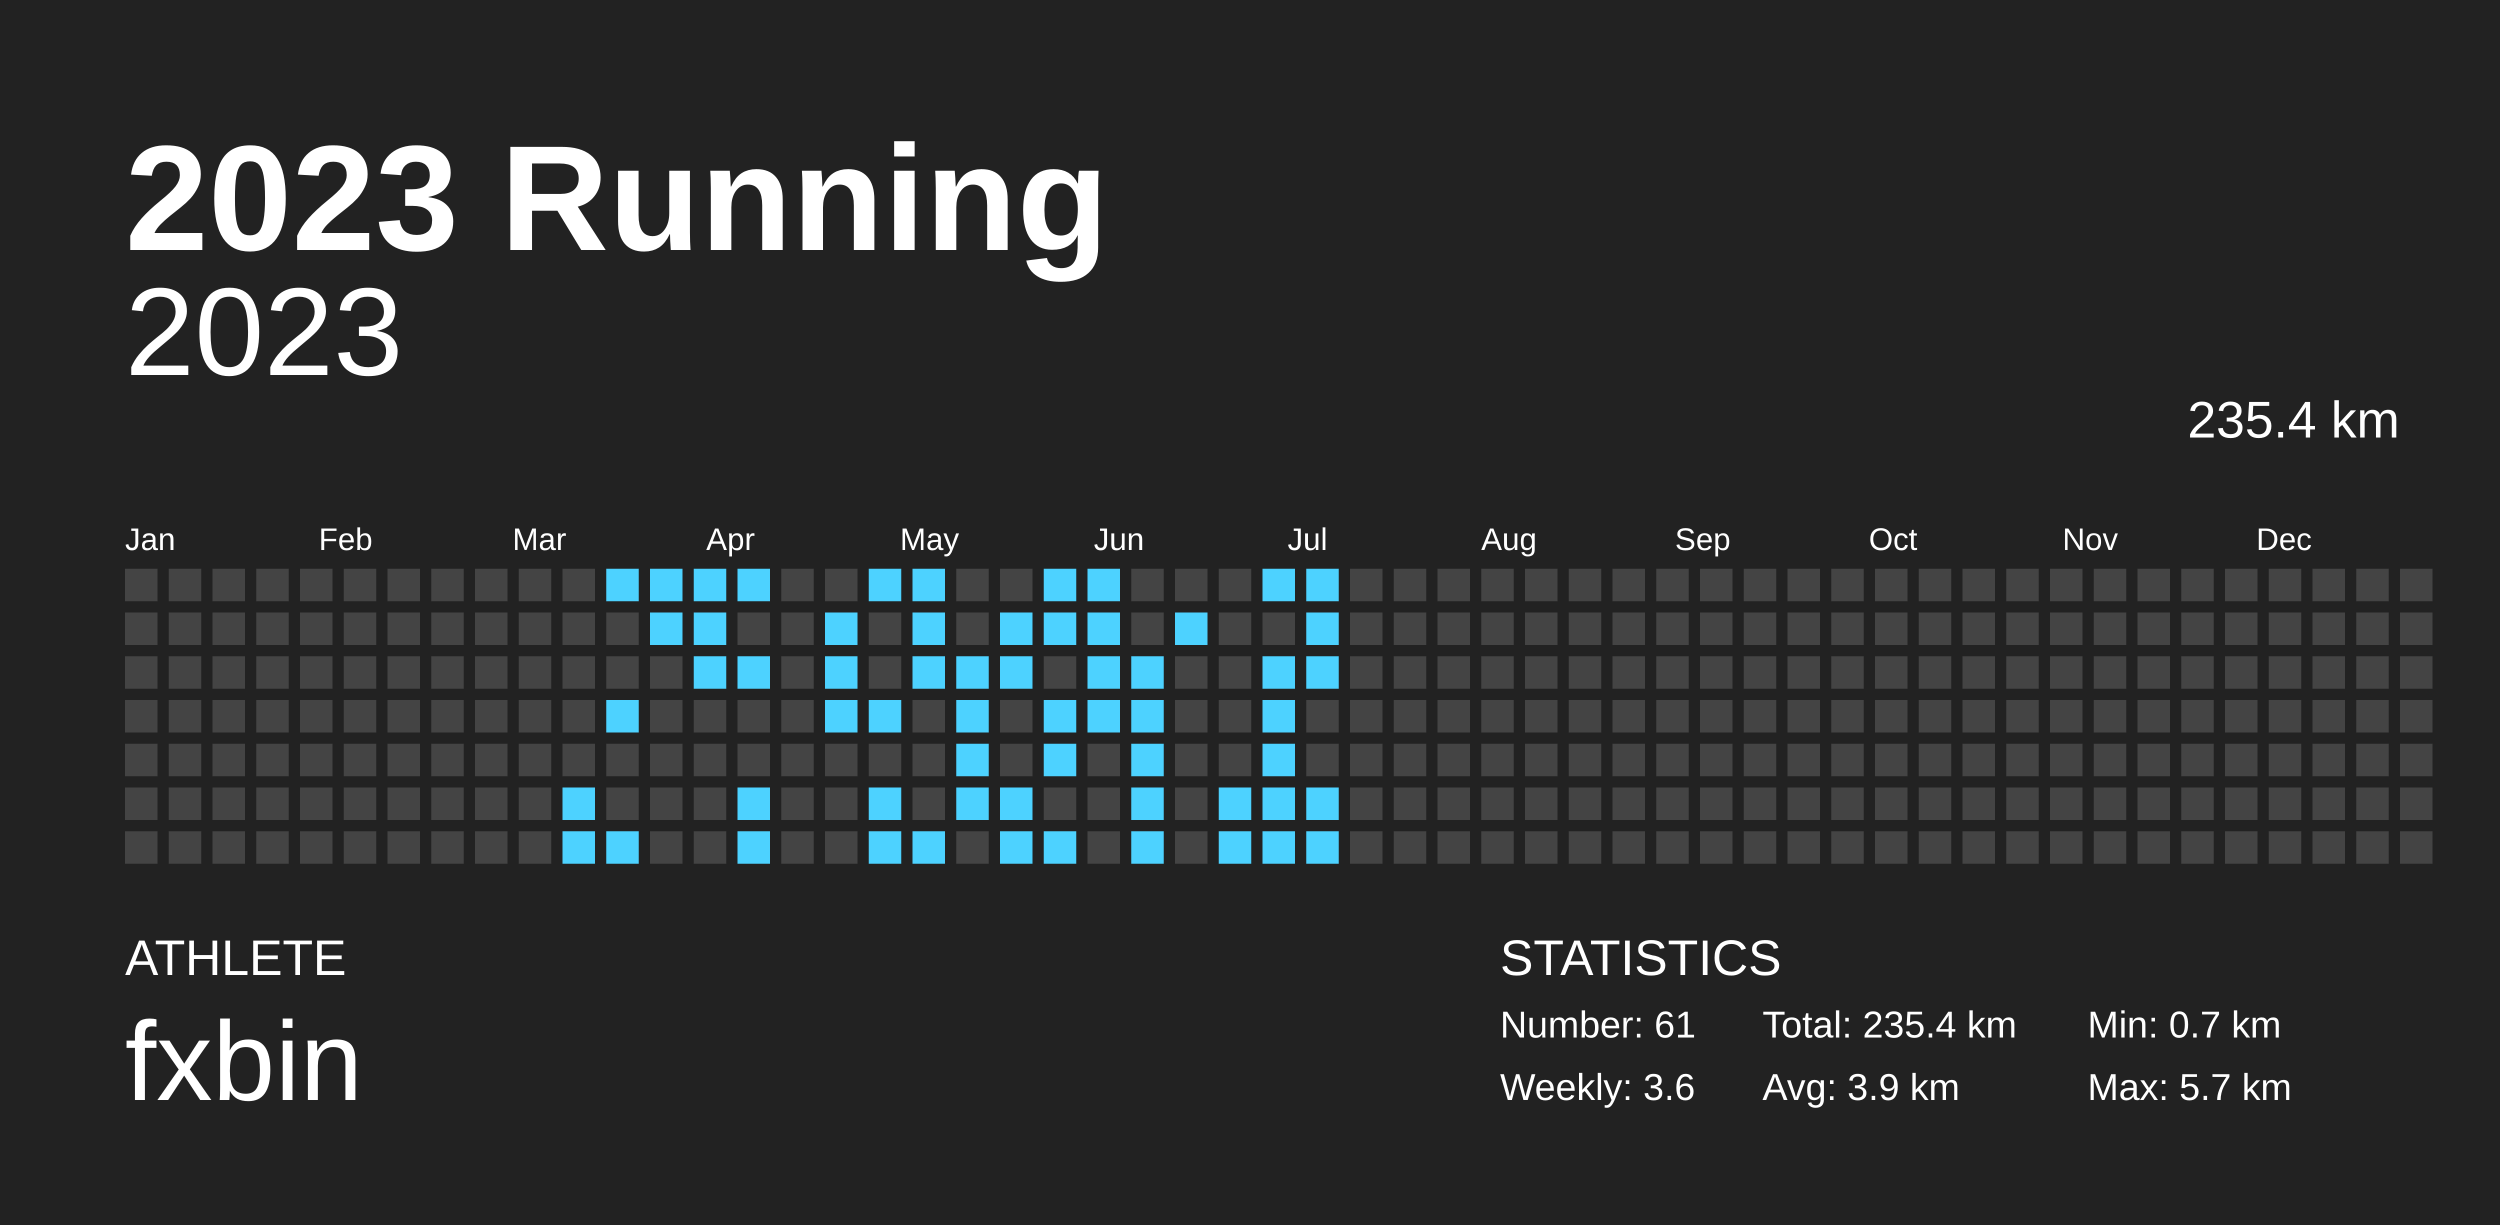
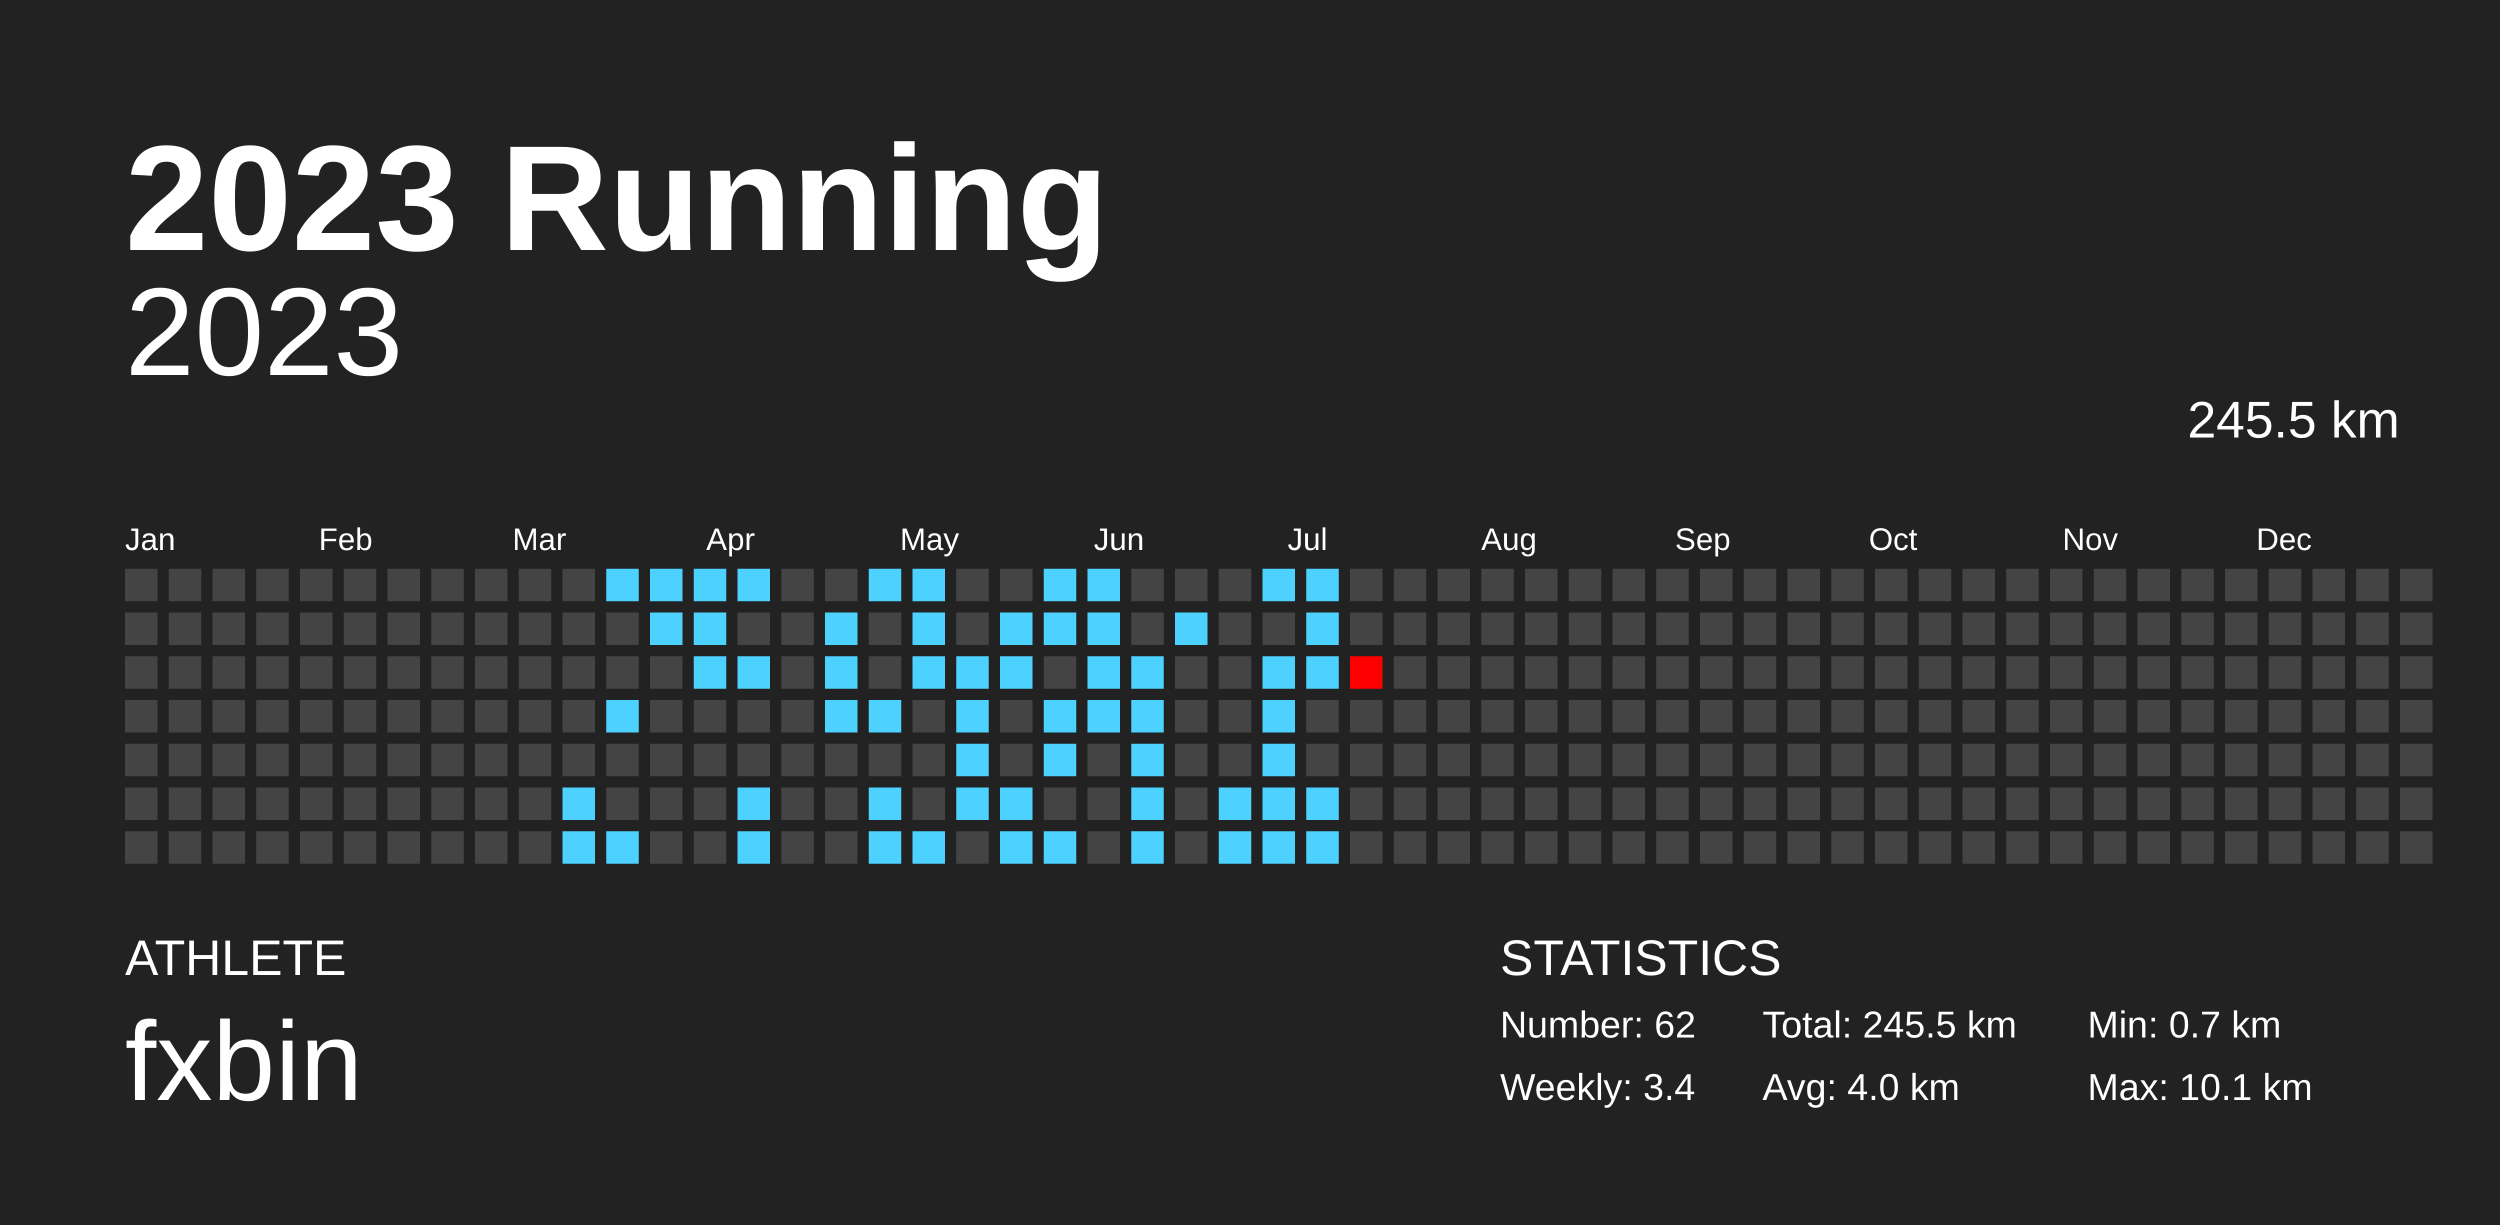
<svg xmlns="http://www.w3.org/2000/svg" baseProfile="full" height="98mm" version="1.1" viewBox="0,0,200,98" width="200mm">
  <defs />
  <rect fill="#222222" height="98" width="200" x="0" y="0" />
  <text fill="#FFFFFF" style="font-size:12px; font-family:Arial; font-weight:bold;" x="10" y="20">2023 Running</text>
  <text fill="#FFFFFF" style="font-size:4px; font-family:Arial" x="10" y="78">ATHLETE</text>
  <text fill="#FFFFFF" style="font-size:9px; font-family:Arial" x="10" y="88">fxbin</text>
  <text fill="#FFFFFF" style="font-size:4px; font-family:Arial" x="120" y="78">STATISTICS</text>
-   <text fill="#FFFFFF" style="font-size:3px; font-family:Arial" x="120" y="83">Number: 61</text>
-   <text fill="#FFFFFF" style="font-size:3px; font-family:Arial" x="120" y="88">Weekly: 3.6</text>
-   <text fill="#FFFFFF" style="font-size:3px; font-family:Arial" x="141" y="83">Total: 235.4 km</text>
-   <text fill="#FFFFFF" style="font-size:3px; font-family:Arial" x="141" y="88">Avg: 3.9 km</text>
+   <text fill="#FFFFFF" style="font-size:3px; font-family:Arial" x="120" y="83">Number: 62</text>
+   <text fill="#FFFFFF" style="font-size:3px; font-family:Arial" x="120" y="88">Weekly: 3.4</text>
+   <text fill="#FFFFFF" style="font-size:3px; font-family:Arial" x="141" y="83">Total: 245.5 km</text>
+   <text fill="#FFFFFF" style="font-size:3px; font-family:Arial" x="141" y="88">Avg: 4.0 km</text>
  <text fill="#FFFFFF" style="font-size:3px; font-family:Arial" x="167" y="83">Min: 0.7 km</text>
-   <text fill="#FFFFFF" style="font-size:3px; font-family:Arial" x="167" y="88">Max: 5.7 km</text>
+   <text fill="#FFFFFF" style="font-size:3px; font-family:Arial" x="167" y="88">Max: 10.1 km</text>
  <text alignment-baseline="hanging" fill="#FFFFFF" style="font-size:10.0px; font-family:Arial;" x="10" y="30">2023</text>
-   <text alignment-baseline="hanging" fill="#FFFFFF" style="font-size:4.125px; font-family:Arial;" x="175" y="35">235.4 km</text>
+   <text alignment-baseline="hanging" fill="#FFFFFF" style="font-size:4.125px; font-family:Arial;" x="175" y="35">245.5 km</text>
  <text fill="#FFFFFF" style="font-size:2.5px; font-family:Arial" x="10.0" y="44">Jan</text>
  <text fill="#FFFFFF" style="font-size:2.5px; font-family:Arial" x="25.5" y="44">Feb</text>
  <text fill="#FFFFFF" style="font-size:2.5px; font-family:Arial" x="41.0" y="44">Mar</text>
  <text fill="#FFFFFF" style="font-size:2.5px; font-family:Arial" x="56.5" y="44">Apr</text>
  <text fill="#FFFFFF" style="font-size:2.5px; font-family:Arial" x="72.0" y="44">May</text>
  <text fill="#FFFFFF" style="font-size:2.5px; font-family:Arial" x="87.5" y="44">Jun</text>
  <text fill="#FFFFFF" style="font-size:2.5px; font-family:Arial" x="103.0" y="44">Jul</text>
  <text fill="#FFFFFF" style="font-size:2.5px; font-family:Arial" x="118.5" y="44">Aug</text>
  <text fill="#FFFFFF" style="font-size:2.5px; font-family:Arial" x="134.0" y="44">Sep</text>
  <text fill="#FFFFFF" style="font-size:2.5px; font-family:Arial" x="149.5" y="44">Oct</text>
  <text fill="#FFFFFF" style="font-size:2.5px; font-family:Arial" x="165.0" y="44">Nov</text>
  <text fill="#FFFFFF" style="font-size:2.5px; font-family:Arial" x="180.5" y="44">Dec</text>
  <rect fill="#444444" height="2.6" width="2.6" x="10.0" y="45.5" />
  <rect fill="#444444" height="2.6" width="2.6" x="10.0" y="49.0" />
  <rect fill="#444444" height="2.6" width="2.6" x="10.0" y="52.5" />
  <rect fill="#444444" height="2.6" width="2.6" x="10.0" y="56.0" />
  <rect fill="#444444" height="2.6" width="2.6" x="10.0" y="59.5" />
  <rect fill="#444444" height="2.6" width="2.6" x="10.0" y="63.0" />
  <rect fill="#444444" height="2.6" width="2.6" x="10.0" y="66.5" />
  <rect fill="#444444" height="2.6" width="2.6" x="13.5" y="45.5" />
  <rect fill="#444444" height="2.6" width="2.6" x="13.5" y="49.0" />
  <rect fill="#444444" height="2.6" width="2.6" x="13.5" y="52.5" />
  <rect fill="#444444" height="2.6" width="2.6" x="13.5" y="56.0" />
  <rect fill="#444444" height="2.6" width="2.6" x="13.5" y="59.5" />
  <rect fill="#444444" height="2.6" width="2.6" x="13.5" y="63.0" />
  <rect fill="#444444" height="2.6" width="2.6" x="13.5" y="66.5" />
  <rect fill="#444444" height="2.6" width="2.6" x="17.0" y="45.5" />
  <rect fill="#444444" height="2.6" width="2.6" x="17.0" y="49.0" />
  <rect fill="#444444" height="2.6" width="2.6" x="17.0" y="52.5" />
  <rect fill="#444444" height="2.6" width="2.6" x="17.0" y="56.0" />
  <rect fill="#444444" height="2.6" width="2.6" x="17.0" y="59.5" />
  <rect fill="#444444" height="2.6" width="2.6" x="17.0" y="63.0" />
  <rect fill="#444444" height="2.6" width="2.6" x="17.0" y="66.5" />
  <rect fill="#444444" height="2.6" width="2.6" x="20.5" y="45.5" />
  <rect fill="#444444" height="2.6" width="2.6" x="20.5" y="49.0" />
  <rect fill="#444444" height="2.6" width="2.6" x="20.5" y="52.5" />
  <rect fill="#444444" height="2.6" width="2.6" x="20.5" y="56.0" />
  <rect fill="#444444" height="2.6" width="2.6" x="20.5" y="59.5" />
  <rect fill="#444444" height="2.6" width="2.6" x="20.5" y="63.0" />
  <rect fill="#444444" height="2.6" width="2.6" x="20.5" y="66.5" />
  <rect fill="#444444" height="2.6" width="2.6" x="24.0" y="45.5" />
  <rect fill="#444444" height="2.6" width="2.6" x="24.0" y="49.0" />
  <rect fill="#444444" height="2.6" width="2.6" x="24.0" y="52.5" />
  <rect fill="#444444" height="2.6" width="2.6" x="24.0" y="56.0" />
  <rect fill="#444444" height="2.6" width="2.6" x="24.0" y="59.5" />
  <rect fill="#444444" height="2.6" width="2.6" x="24.0" y="63.0" />
  <rect fill="#444444" height="2.6" width="2.6" x="24.0" y="66.5" />
  <rect fill="#444444" height="2.6" width="2.6" x="27.5" y="45.5" />
  <rect fill="#444444" height="2.6" width="2.6" x="27.5" y="49.0" />
  <rect fill="#444444" height="2.6" width="2.6" x="27.5" y="52.5" />
  <rect fill="#444444" height="2.6" width="2.6" x="27.5" y="56.0" />
  <rect fill="#444444" height="2.6" width="2.6" x="27.5" y="59.5" />
  <rect fill="#444444" height="2.6" width="2.6" x="27.5" y="63.0" />
  <rect fill="#444444" height="2.6" width="2.6" x="27.5" y="66.5" />
  <rect fill="#444444" height="2.6" width="2.6" x="31.0" y="45.5" />
  <rect fill="#444444" height="2.6" width="2.6" x="31.0" y="49.0" />
  <rect fill="#444444" height="2.6" width="2.6" x="31.0" y="52.5" />
  <rect fill="#444444" height="2.6" width="2.6" x="31.0" y="56.0" />
  <rect fill="#444444" height="2.6" width="2.6" x="31.0" y="59.5" />
  <rect fill="#444444" height="2.6" width="2.6" x="31.0" y="63.0" />
  <rect fill="#444444" height="2.6" width="2.6" x="31.0" y="66.5" />
  <rect fill="#444444" height="2.6" width="2.6" x="34.5" y="45.5" />
  <rect fill="#444444" height="2.6" width="2.6" x="34.5" y="49.0" />
  <rect fill="#444444" height="2.6" width="2.6" x="34.5" y="52.5" />
  <rect fill="#444444" height="2.6" width="2.6" x="34.5" y="56.0" />
  <rect fill="#444444" height="2.6" width="2.6" x="34.5" y="59.5" />
  <rect fill="#444444" height="2.6" width="2.6" x="34.5" y="63.0" />
  <rect fill="#444444" height="2.6" width="2.6" x="34.5" y="66.5" />
  <rect fill="#444444" height="2.6" width="2.6" x="38.0" y="45.5" />
  <rect fill="#444444" height="2.6" width="2.6" x="38.0" y="49.0" />
  <rect fill="#444444" height="2.6" width="2.6" x="38.0" y="52.5" />
  <rect fill="#444444" height="2.6" width="2.6" x="38.0" y="56.0" />
  <rect fill="#444444" height="2.6" width="2.6" x="38.0" y="59.5" />
  <rect fill="#444444" height="2.6" width="2.6" x="38.0" y="63.0" />
  <rect fill="#444444" height="2.6" width="2.6" x="38.0" y="66.5" />
  <rect fill="#444444" height="2.6" width="2.6" x="41.5" y="45.5" />
  <rect fill="#444444" height="2.6" width="2.6" x="41.5" y="49.0" />
  <rect fill="#444444" height="2.6" width="2.6" x="41.5" y="52.5" />
  <rect fill="#444444" height="2.6" width="2.6" x="41.5" y="56.0" />
  <rect fill="#444444" height="2.6" width="2.6" x="41.5" y="59.5" />
  <rect fill="#444444" height="2.6" width="2.6" x="41.5" y="63.0" />
  <rect fill="#444444" height="2.6" width="2.6" x="41.5" y="66.5" />
  <rect fill="#444444" height="2.6" width="2.6" x="45.0" y="45.5" />
  <rect fill="#444444" height="2.6" width="2.6" x="45.0" y="49.0" />
  <rect fill="#444444" height="2.6" width="2.6" x="45.0" y="52.5" />
  <rect fill="#444444" height="2.6" width="2.6" x="45.0" y="56.0" />
  <rect fill="#444444" height="2.6" width="2.6" x="45.0" y="59.5" />
  <rect fill="#4dd2ff" height="2.6" width="2.6" x="45.0" y="63.0" />
  <rect fill="#4dd2ff" height="2.6" width="2.6" x="45.0" y="66.5" />
  <rect fill="#4dd2ff" height="2.6" width="2.6" x="48.5" y="45.5" />
  <rect fill="#444444" height="2.6" width="2.6" x="48.5" y="49.0" />
  <rect fill="#444444" height="2.6" width="2.6" x="48.5" y="52.5" />
  <rect fill="#4dd2ff" height="2.6" width="2.6" x="48.5" y="56.0" />
  <rect fill="#444444" height="2.6" width="2.6" x="48.5" y="59.5" />
  <rect fill="#444444" height="2.6" width="2.6" x="48.5" y="63.0" />
  <rect fill="#4dd2ff" height="2.6" width="2.6" x="48.5" y="66.5" />
  <rect fill="#4dd2ff" height="2.6" width="2.6" x="52.0" y="45.5" />
  <rect fill="#4dd2ff" height="2.6" width="2.6" x="52.0" y="49.0" />
  <rect fill="#444444" height="2.6" width="2.6" x="52.0" y="52.5" />
  <rect fill="#444444" height="2.6" width="2.6" x="52.0" y="56.0" />
  <rect fill="#444444" height="2.6" width="2.6" x="52.0" y="59.5" />
  <rect fill="#444444" height="2.6" width="2.6" x="52.0" y="63.0" />
  <rect fill="#444444" height="2.6" width="2.6" x="52.0" y="66.5" />
  <rect fill="#4dd2ff" height="2.6" width="2.6" x="55.5" y="45.5" />
  <rect fill="#4dd2ff" height="2.6" width="2.6" x="55.5" y="49.0" />
  <rect fill="#4dd2ff" height="2.6" width="2.6" x="55.5" y="52.5" />
  <rect fill="#444444" height="2.6" width="2.6" x="55.5" y="56.0" />
  <rect fill="#444444" height="2.6" width="2.6" x="55.5" y="59.5" />
  <rect fill="#444444" height="2.6" width="2.6" x="55.5" y="63.0" />
  <rect fill="#444444" height="2.6" width="2.6" x="55.5" y="66.5" />
  <rect fill="#4dd2ff" height="2.6" width="2.6" x="59.0" y="45.5" />
  <rect fill="#444444" height="2.6" width="2.6" x="59.0" y="49.0" />
  <rect fill="#4dd2ff" height="2.6" width="2.6" x="59.0" y="52.5" />
  <rect fill="#444444" height="2.6" width="2.6" x="59.0" y="56.0" />
  <rect fill="#444444" height="2.6" width="2.6" x="59.0" y="59.5" />
  <rect fill="#4dd2ff" height="2.6" width="2.6" x="59.0" y="63.0" />
  <rect fill="#4dd2ff" height="2.6" width="2.6" x="59.0" y="66.5" />
  <rect fill="#444444" height="2.6" width="2.6" x="62.5" y="45.5" />
  <rect fill="#444444" height="2.6" width="2.6" x="62.5" y="49.0" />
  <rect fill="#444444" height="2.6" width="2.6" x="62.5" y="52.5" />
  <rect fill="#444444" height="2.6" width="2.6" x="62.5" y="56.0" />
  <rect fill="#444444" height="2.6" width="2.6" x="62.5" y="59.5" />
  <rect fill="#444444" height="2.6" width="2.6" x="62.5" y="63.0" />
  <rect fill="#444444" height="2.6" width="2.6" x="62.5" y="66.5" />
  <rect fill="#444444" height="2.6" width="2.6" x="66.0" y="45.5" />
  <rect fill="#4dd2ff" height="2.6" width="2.6" x="66.0" y="49.0" />
  <rect fill="#4dd2ff" height="2.6" width="2.6" x="66.0" y="52.5" />
  <rect fill="#4dd2ff" height="2.6" width="2.6" x="66.0" y="56.0" />
  <rect fill="#444444" height="2.6" width="2.6" x="66.0" y="59.5" />
  <rect fill="#444444" height="2.6" width="2.6" x="66.0" y="63.0" />
  <rect fill="#444444" height="2.6" width="2.6" x="66.0" y="66.5" />
  <rect fill="#4dd2ff" height="2.6" width="2.6" x="69.5" y="45.5" />
  <rect fill="#444444" height="2.6" width="2.6" x="69.5" y="49.0" />
  <rect fill="#444444" height="2.6" width="2.6" x="69.5" y="52.5" />
  <rect fill="#4dd2ff" height="2.6" width="2.6" x="69.5" y="56.0" />
  <rect fill="#444444" height="2.6" width="2.6" x="69.5" y="59.5" />
  <rect fill="#4dd2ff" height="2.6" width="2.6" x="69.5" y="63.0" />
  <rect fill="#4dd2ff" height="2.6" width="2.6" x="69.5" y="66.5" />
  <rect fill="#4dd2ff" height="2.6" width="2.6" x="73.0" y="45.5" />
  <rect fill="#4dd2ff" height="2.6" width="2.6" x="73.0" y="49.0" />
  <rect fill="#4dd2ff" height="2.6" width="2.6" x="73.0" y="52.5" />
  <rect fill="#444444" height="2.6" width="2.6" x="73.0" y="56.0" />
  <rect fill="#444444" height="2.6" width="2.6" x="73.0" y="59.5" />
  <rect fill="#444444" height="2.6" width="2.6" x="73.0" y="63.0" />
  <rect fill="#4dd2ff" height="2.6" width="2.6" x="73.0" y="66.5" />
  <rect fill="#444444" height="2.6" width="2.6" x="76.5" y="45.5" />
  <rect fill="#444444" height="2.6" width="2.6" x="76.5" y="49.0" />
  <rect fill="#4dd2ff" height="2.6" width="2.6" x="76.5" y="52.5" />
  <rect fill="#4dd2ff" height="2.6" width="2.6" x="76.5" y="56.0" />
  <rect fill="#4dd2ff" height="2.6" width="2.6" x="76.5" y="59.5" />
  <rect fill="#4dd2ff" height="2.6" width="2.6" x="76.5" y="63.0" />
  <rect fill="#444444" height="2.6" width="2.6" x="76.5" y="66.5" />
  <rect fill="#444444" height="2.6" width="2.6" x="80.0" y="45.5" />
  <rect fill="#4dd2ff" height="2.6" width="2.6" x="80.0" y="49.0" />
  <rect fill="#4dd2ff" height="2.6" width="2.6" x="80.0" y="52.5" />
  <rect fill="#444444" height="2.6" width="2.6" x="80.0" y="56.0" />
  <rect fill="#444444" height="2.6" width="2.6" x="80.0" y="59.5" />
  <rect fill="#4dd2ff" height="2.6" width="2.6" x="80.0" y="63.0" />
  <rect fill="#4dd2ff" height="2.6" width="2.6" x="80.0" y="66.5" />
  <rect fill="#4dd2ff" height="2.6" width="2.6" x="83.5" y="45.5" />
  <rect fill="#4dd2ff" height="2.6" width="2.6" x="83.5" y="49.0" />
  <rect fill="#444444" height="2.6" width="2.6" x="83.5" y="52.5" />
  <rect fill="#4dd2ff" height="2.6" width="2.6" x="83.5" y="56.0" />
  <rect fill="#4dd2ff" height="2.6" width="2.6" x="83.5" y="59.5" />
  <rect fill="#444444" height="2.6" width="2.6" x="83.5" y="63.0" />
  <rect fill="#4dd2ff" height="2.6" width="2.6" x="83.5" y="66.5" />
  <rect fill="#4dd2ff" height="2.6" width="2.6" x="87.0" y="45.5" />
  <rect fill="#4dd2ff" height="2.6" width="2.6" x="87.0" y="49.0" />
  <rect fill="#4dd2ff" height="2.6" width="2.6" x="87.0" y="52.5" />
  <rect fill="#4dd2ff" height="2.6" width="2.6" x="87.0" y="56.0" />
  <rect fill="#444444" height="2.6" width="2.6" x="87.0" y="59.5" />
  <rect fill="#444444" height="2.6" width="2.6" x="87.0" y="63.0" />
  <rect fill="#444444" height="2.6" width="2.6" x="87.0" y="66.5" />
  <rect fill="#444444" height="2.6" width="2.6" x="90.5" y="45.5" />
  <rect fill="#444444" height="2.6" width="2.6" x="90.5" y="49.0" />
  <rect fill="#4dd2ff" height="2.6" width="2.6" x="90.5" y="52.5" />
  <rect fill="#4dd2ff" height="2.6" width="2.6" x="90.5" y="56.0" />
  <rect fill="#4dd2ff" height="2.6" width="2.6" x="90.5" y="59.5" />
  <rect fill="#4dd2ff" height="2.6" width="2.6" x="90.5" y="63.0" />
  <rect fill="#4dd2ff" height="2.6" width="2.6" x="90.5" y="66.5" />
  <rect fill="#444444" height="2.6" width="2.6" x="94.0" y="45.5" />
  <rect fill="#4dd2ff" height="2.6" width="2.6" x="94.0" y="49.0" />
  <rect fill="#444444" height="2.6" width="2.6" x="94.0" y="52.5" />
  <rect fill="#444444" height="2.6" width="2.6" x="94.0" y="56.0" />
  <rect fill="#444444" height="2.6" width="2.6" x="94.0" y="59.5" />
  <rect fill="#444444" height="2.6" width="2.6" x="94.0" y="63.0" />
  <rect fill="#444444" height="2.6" width="2.6" x="94.0" y="66.5" />
  <rect fill="#444444" height="2.6" width="2.6" x="97.5" y="45.5" />
  <rect fill="#444444" height="2.6" width="2.6" x="97.5" y="49.0" />
  <rect fill="#444444" height="2.6" width="2.6" x="97.5" y="52.5" />
  <rect fill="#444444" height="2.6" width="2.6" x="97.5" y="56.0" />
  <rect fill="#444444" height="2.6" width="2.6" x="97.5" y="59.5" />
  <rect fill="#4dd2ff" height="2.6" width="2.6" x="97.5" y="63.0" />
  <rect fill="#4dd2ff" height="2.6" width="2.6" x="97.5" y="66.5" />
  <rect fill="#4dd2ff" height="2.6" width="2.6" x="101.0" y="45.5" />
  <rect fill="#444444" height="2.6" width="2.6" x="101.0" y="49.0" />
  <rect fill="#4dd2ff" height="2.6" width="2.6" x="101.0" y="52.5" />
  <rect fill="#4dd2ff" height="2.6" width="2.6" x="101.0" y="56.0" />
  <rect fill="#4dd2ff" height="2.6" width="2.6" x="101.0" y="59.5" />
  <rect fill="#4dd2ff" height="2.6" width="2.6" x="101.0" y="63.0" />
  <rect fill="#4dd2ff" height="2.6" width="2.6" x="101.0" y="66.5" />
  <rect fill="#4dd2ff" height="2.6" width="2.6" x="104.5" y="45.5" />
  <rect fill="#4dd2ff" height="2.6" width="2.6" x="104.5" y="49.0" />
  <rect fill="#4dd2ff" height="2.6" width="2.6" x="104.5" y="52.5" />
  <rect fill="#444444" height="2.6" width="2.6" x="104.5" y="56.0" />
  <rect fill="#444444" height="2.6" width="2.6" x="104.5" y="59.5" />
  <rect fill="#4dd2ff" height="2.6" width="2.6" x="104.5" y="63.0" />
  <rect fill="#4dd2ff" height="2.6" width="2.6" x="104.5" y="66.5" />
  <rect fill="#444444" height="2.6" width="2.6" x="108.0" y="45.5" />
  <rect fill="#444444" height="2.6" width="2.6" x="108.0" y="49.0" />
-   <rect fill="#444444" height="2.6" width="2.6" x="108.0" y="52.5" />
+   <rect fill="#ff0000" height="2.6" width="2.6" x="108.0" y="52.5" />
  <rect fill="#444444" height="2.6" width="2.6" x="108.0" y="56.0" />
  <rect fill="#444444" height="2.6" width="2.6" x="108.0" y="59.5" />
  <rect fill="#444444" height="2.6" width="2.6" x="108.0" y="63.0" />
  <rect fill="#444444" height="2.6" width="2.6" x="108.0" y="66.5" />
  <rect fill="#444444" height="2.6" width="2.6" x="111.5" y="45.5" />
  <rect fill="#444444" height="2.6" width="2.6" x="111.5" y="49.0" />
  <rect fill="#444444" height="2.6" width="2.6" x="111.5" y="52.5" />
  <rect fill="#444444" height="2.6" width="2.6" x="111.5" y="56.0" />
  <rect fill="#444444" height="2.6" width="2.6" x="111.5" y="59.5" />
  <rect fill="#444444" height="2.6" width="2.6" x="111.5" y="63.0" />
  <rect fill="#444444" height="2.6" width="2.6" x="111.5" y="66.5" />
  <rect fill="#444444" height="2.6" width="2.6" x="115.0" y="45.5" />
  <rect fill="#444444" height="2.6" width="2.6" x="115.0" y="49.0" />
  <rect fill="#444444" height="2.6" width="2.6" x="115.0" y="52.5" />
  <rect fill="#444444" height="2.6" width="2.6" x="115.0" y="56.0" />
  <rect fill="#444444" height="2.6" width="2.6" x="115.0" y="59.5" />
  <rect fill="#444444" height="2.6" width="2.6" x="115.0" y="63.0" />
  <rect fill="#444444" height="2.6" width="2.6" x="115.0" y="66.5" />
  <rect fill="#444444" height="2.6" width="2.6" x="118.5" y="45.5" />
  <rect fill="#444444" height="2.6" width="2.6" x="118.5" y="49.0" />
  <rect fill="#444444" height="2.6" width="2.6" x="118.5" y="52.5" />
  <rect fill="#444444" height="2.6" width="2.6" x="118.5" y="56.0" />
  <rect fill="#444444" height="2.6" width="2.6" x="118.5" y="59.5" />
  <rect fill="#444444" height="2.6" width="2.6" x="118.5" y="63.0" />
  <rect fill="#444444" height="2.6" width="2.6" x="118.5" y="66.5" />
  <rect fill="#444444" height="2.6" width="2.6" x="122.0" y="45.5" />
  <rect fill="#444444" height="2.6" width="2.6" x="122.0" y="49.0" />
  <rect fill="#444444" height="2.6" width="2.6" x="122.0" y="52.5" />
  <rect fill="#444444" height="2.6" width="2.6" x="122.0" y="56.0" />
  <rect fill="#444444" height="2.6" width="2.6" x="122.0" y="59.5" />
  <rect fill="#444444" height="2.6" width="2.6" x="122.0" y="63.0" />
  <rect fill="#444444" height="2.6" width="2.6" x="122.0" y="66.5" />
  <rect fill="#444444" height="2.6" width="2.6" x="125.5" y="45.5" />
  <rect fill="#444444" height="2.6" width="2.6" x="125.5" y="49.0" />
  <rect fill="#444444" height="2.6" width="2.6" x="125.5" y="52.5" />
  <rect fill="#444444" height="2.6" width="2.6" x="125.5" y="56.0" />
  <rect fill="#444444" height="2.6" width="2.6" x="125.5" y="59.5" />
  <rect fill="#444444" height="2.6" width="2.6" x="125.5" y="63.0" />
  <rect fill="#444444" height="2.6" width="2.6" x="125.5" y="66.5" />
  <rect fill="#444444" height="2.6" width="2.6" x="129.0" y="45.5" />
  <rect fill="#444444" height="2.6" width="2.6" x="129.0" y="49.0" />
  <rect fill="#444444" height="2.6" width="2.6" x="129.0" y="52.5" />
  <rect fill="#444444" height="2.6" width="2.6" x="129.0" y="56.0" />
  <rect fill="#444444" height="2.6" width="2.6" x="129.0" y="59.5" />
  <rect fill="#444444" height="2.6" width="2.6" x="129.0" y="63.0" />
  <rect fill="#444444" height="2.6" width="2.6" x="129.0" y="66.5" />
  <rect fill="#444444" height="2.6" width="2.6" x="132.5" y="45.5" />
  <rect fill="#444444" height="2.6" width="2.6" x="132.5" y="49.0" />
  <rect fill="#444444" height="2.6" width="2.6" x="132.5" y="52.5" />
  <rect fill="#444444" height="2.6" width="2.6" x="132.5" y="56.0" />
  <rect fill="#444444" height="2.6" width="2.6" x="132.5" y="59.5" />
  <rect fill="#444444" height="2.6" width="2.6" x="132.5" y="63.0" />
  <rect fill="#444444" height="2.6" width="2.6" x="132.5" y="66.5" />
  <rect fill="#444444" height="2.6" width="2.6" x="136.0" y="45.5" />
  <rect fill="#444444" height="2.6" width="2.6" x="136.0" y="49.0" />
  <rect fill="#444444" height="2.6" width="2.6" x="136.0" y="52.5" />
  <rect fill="#444444" height="2.6" width="2.6" x="136.0" y="56.0" />
  <rect fill="#444444" height="2.6" width="2.6" x="136.0" y="59.5" />
  <rect fill="#444444" height="2.6" width="2.6" x="136.0" y="63.0" />
  <rect fill="#444444" height="2.6" width="2.6" x="136.0" y="66.5" />
  <rect fill="#444444" height="2.6" width="2.6" x="139.5" y="45.5" />
  <rect fill="#444444" height="2.6" width="2.6" x="139.5" y="49.0" />
  <rect fill="#444444" height="2.6" width="2.6" x="139.5" y="52.5" />
  <rect fill="#444444" height="2.6" width="2.6" x="139.5" y="56.0" />
  <rect fill="#444444" height="2.6" width="2.6" x="139.5" y="59.5" />
  <rect fill="#444444" height="2.6" width="2.6" x="139.5" y="63.0" />
  <rect fill="#444444" height="2.6" width="2.6" x="139.5" y="66.5" />
  <rect fill="#444444" height="2.6" width="2.6" x="143.0" y="45.5" />
  <rect fill="#444444" height="2.6" width="2.6" x="143.0" y="49.0" />
  <rect fill="#444444" height="2.6" width="2.6" x="143.0" y="52.5" />
  <rect fill="#444444" height="2.6" width="2.6" x="143.0" y="56.0" />
  <rect fill="#444444" height="2.6" width="2.6" x="143.0" y="59.5" />
  <rect fill="#444444" height="2.6" width="2.6" x="143.0" y="63.0" />
  <rect fill="#444444" height="2.6" width="2.6" x="143.0" y="66.5" />
  <rect fill="#444444" height="2.6" width="2.6" x="146.5" y="45.5" />
  <rect fill="#444444" height="2.6" width="2.6" x="146.5" y="49.0" />
  <rect fill="#444444" height="2.6" width="2.6" x="146.5" y="52.5" />
  <rect fill="#444444" height="2.6" width="2.6" x="146.5" y="56.0" />
  <rect fill="#444444" height="2.6" width="2.6" x="146.5" y="59.5" />
  <rect fill="#444444" height="2.6" width="2.6" x="146.5" y="63.0" />
  <rect fill="#444444" height="2.6" width="2.6" x="146.5" y="66.5" />
  <rect fill="#444444" height="2.6" width="2.6" x="150.0" y="45.5" />
  <rect fill="#444444" height="2.6" width="2.6" x="150.0" y="49.0" />
  <rect fill="#444444" height="2.6" width="2.6" x="150.0" y="52.5" />
  <rect fill="#444444" height="2.6" width="2.6" x="150.0" y="56.0" />
  <rect fill="#444444" height="2.6" width="2.6" x="150.0" y="59.5" />
  <rect fill="#444444" height="2.6" width="2.6" x="150.0" y="63.0" />
  <rect fill="#444444" height="2.6" width="2.6" x="150.0" y="66.5" />
  <rect fill="#444444" height="2.6" width="2.6" x="153.5" y="45.5" />
  <rect fill="#444444" height="2.6" width="2.6" x="153.5" y="49.0" />
  <rect fill="#444444" height="2.6" width="2.6" x="153.5" y="52.5" />
  <rect fill="#444444" height="2.6" width="2.6" x="153.5" y="56.0" />
  <rect fill="#444444" height="2.6" width="2.6" x="153.5" y="59.5" />
  <rect fill="#444444" height="2.6" width="2.6" x="153.5" y="63.0" />
  <rect fill="#444444" height="2.6" width="2.6" x="153.5" y="66.5" />
  <rect fill="#444444" height="2.6" width="2.6" x="157.0" y="45.5" />
  <rect fill="#444444" height="2.6" width="2.6" x="157.0" y="49.0" />
  <rect fill="#444444" height="2.6" width="2.6" x="157.0" y="52.5" />
  <rect fill="#444444" height="2.6" width="2.6" x="157.0" y="56.0" />
  <rect fill="#444444" height="2.6" width="2.6" x="157.0" y="59.5" />
  <rect fill="#444444" height="2.6" width="2.6" x="157.0" y="63.0" />
  <rect fill="#444444" height="2.6" width="2.6" x="157.0" y="66.5" />
  <rect fill="#444444" height="2.6" width="2.6" x="160.5" y="45.5" />
  <rect fill="#444444" height="2.6" width="2.6" x="160.5" y="49.0" />
  <rect fill="#444444" height="2.6" width="2.6" x="160.5" y="52.5" />
  <rect fill="#444444" height="2.6" width="2.6" x="160.5" y="56.0" />
  <rect fill="#444444" height="2.6" width="2.6" x="160.5" y="59.5" />
  <rect fill="#444444" height="2.6" width="2.6" x="160.5" y="63.0" />
  <rect fill="#444444" height="2.6" width="2.6" x="160.5" y="66.5" />
  <rect fill="#444444" height="2.6" width="2.6" x="164.0" y="45.5" />
  <rect fill="#444444" height="2.6" width="2.6" x="164.0" y="49.0" />
  <rect fill="#444444" height="2.6" width="2.6" x="164.0" y="52.5" />
  <rect fill="#444444" height="2.6" width="2.6" x="164.0" y="56.0" />
  <rect fill="#444444" height="2.6" width="2.6" x="164.0" y="59.5" />
  <rect fill="#444444" height="2.6" width="2.6" x="164.0" y="63.0" />
  <rect fill="#444444" height="2.6" width="2.6" x="164.0" y="66.5" />
  <rect fill="#444444" height="2.6" width="2.6" x="167.5" y="45.5" />
  <rect fill="#444444" height="2.6" width="2.6" x="167.5" y="49.0" />
  <rect fill="#444444" height="2.6" width="2.6" x="167.5" y="52.5" />
  <rect fill="#444444" height="2.6" width="2.6" x="167.5" y="56.0" />
  <rect fill="#444444" height="2.6" width="2.6" x="167.5" y="59.5" />
  <rect fill="#444444" height="2.6" width="2.6" x="167.5" y="63.0" />
  <rect fill="#444444" height="2.6" width="2.6" x="167.5" y="66.5" />
  <rect fill="#444444" height="2.6" width="2.6" x="171.0" y="45.5" />
  <rect fill="#444444" height="2.6" width="2.6" x="171.0" y="49.0" />
  <rect fill="#444444" height="2.6" width="2.6" x="171.0" y="52.5" />
  <rect fill="#444444" height="2.6" width="2.6" x="171.0" y="56.0" />
  <rect fill="#444444" height="2.6" width="2.6" x="171.0" y="59.5" />
  <rect fill="#444444" height="2.6" width="2.6" x="171.0" y="63.0" />
  <rect fill="#444444" height="2.6" width="2.6" x="171.0" y="66.5" />
  <rect fill="#444444" height="2.6" width="2.6" x="174.5" y="45.5" />
  <rect fill="#444444" height="2.6" width="2.6" x="174.5" y="49.0" />
  <rect fill="#444444" height="2.6" width="2.6" x="174.5" y="52.5" />
  <rect fill="#444444" height="2.6" width="2.6" x="174.5" y="56.0" />
  <rect fill="#444444" height="2.6" width="2.6" x="174.5" y="59.5" />
  <rect fill="#444444" height="2.6" width="2.6" x="174.5" y="63.0" />
  <rect fill="#444444" height="2.6" width="2.6" x="174.5" y="66.5" />
  <rect fill="#444444" height="2.6" width="2.6" x="178.0" y="45.5" />
  <rect fill="#444444" height="2.6" width="2.6" x="178.0" y="49.0" />
  <rect fill="#444444" height="2.6" width="2.6" x="178.0" y="52.5" />
  <rect fill="#444444" height="2.6" width="2.6" x="178.0" y="56.0" />
  <rect fill="#444444" height="2.6" width="2.6" x="178.0" y="59.5" />
  <rect fill="#444444" height="2.6" width="2.6" x="178.0" y="63.0" />
  <rect fill="#444444" height="2.6" width="2.6" x="178.0" y="66.5" />
  <rect fill="#444444" height="2.6" width="2.6" x="181.5" y="45.5" />
  <rect fill="#444444" height="2.6" width="2.6" x="181.5" y="49.0" />
  <rect fill="#444444" height="2.6" width="2.6" x="181.5" y="52.5" />
  <rect fill="#444444" height="2.6" width="2.6" x="181.5" y="56.0" />
  <rect fill="#444444" height="2.6" width="2.6" x="181.5" y="59.5" />
  <rect fill="#444444" height="2.6" width="2.6" x="181.5" y="63.0" />
  <rect fill="#444444" height="2.6" width="2.6" x="181.5" y="66.5" />
  <rect fill="#444444" height="2.6" width="2.6" x="185.0" y="45.5" />
  <rect fill="#444444" height="2.6" width="2.6" x="185.0" y="49.0" />
  <rect fill="#444444" height="2.6" width="2.6" x="185.0" y="52.5" />
  <rect fill="#444444" height="2.6" width="2.6" x="185.0" y="56.0" />
  <rect fill="#444444" height="2.6" width="2.6" x="185.0" y="59.5" />
  <rect fill="#444444" height="2.6" width="2.6" x="185.0" y="63.0" />
  <rect fill="#444444" height="2.6" width="2.6" x="185.0" y="66.5" />
  <rect fill="#444444" height="2.6" width="2.6" x="188.5" y="45.5" />
  <rect fill="#444444" height="2.6" width="2.6" x="188.5" y="49.0" />
  <rect fill="#444444" height="2.6" width="2.6" x="188.5" y="52.5" />
  <rect fill="#444444" height="2.6" width="2.6" x="188.5" y="56.0" />
  <rect fill="#444444" height="2.6" width="2.6" x="188.5" y="59.5" />
  <rect fill="#444444" height="2.6" width="2.6" x="188.5" y="63.0" />
  <rect fill="#444444" height="2.6" width="2.6" x="188.5" y="66.5" />
  <rect fill="#444444" height="2.6" width="2.6" x="192.0" y="45.5" />
  <rect fill="#444444" height="2.6" width="2.6" x="192.0" y="49.0" />
  <rect fill="#444444" height="2.6" width="2.6" x="192.0" y="52.5" />
  <rect fill="#444444" height="2.6" width="2.6" x="192.0" y="56.0" />
  <rect fill="#444444" height="2.6" width="2.6" x="192.0" y="59.5" />
  <rect fill="#444444" height="2.6" width="2.6" x="192.0" y="63.0" />
  <rect fill="#444444" height="2.6" width="2.6" x="192.0" y="66.5" />
</svg>
